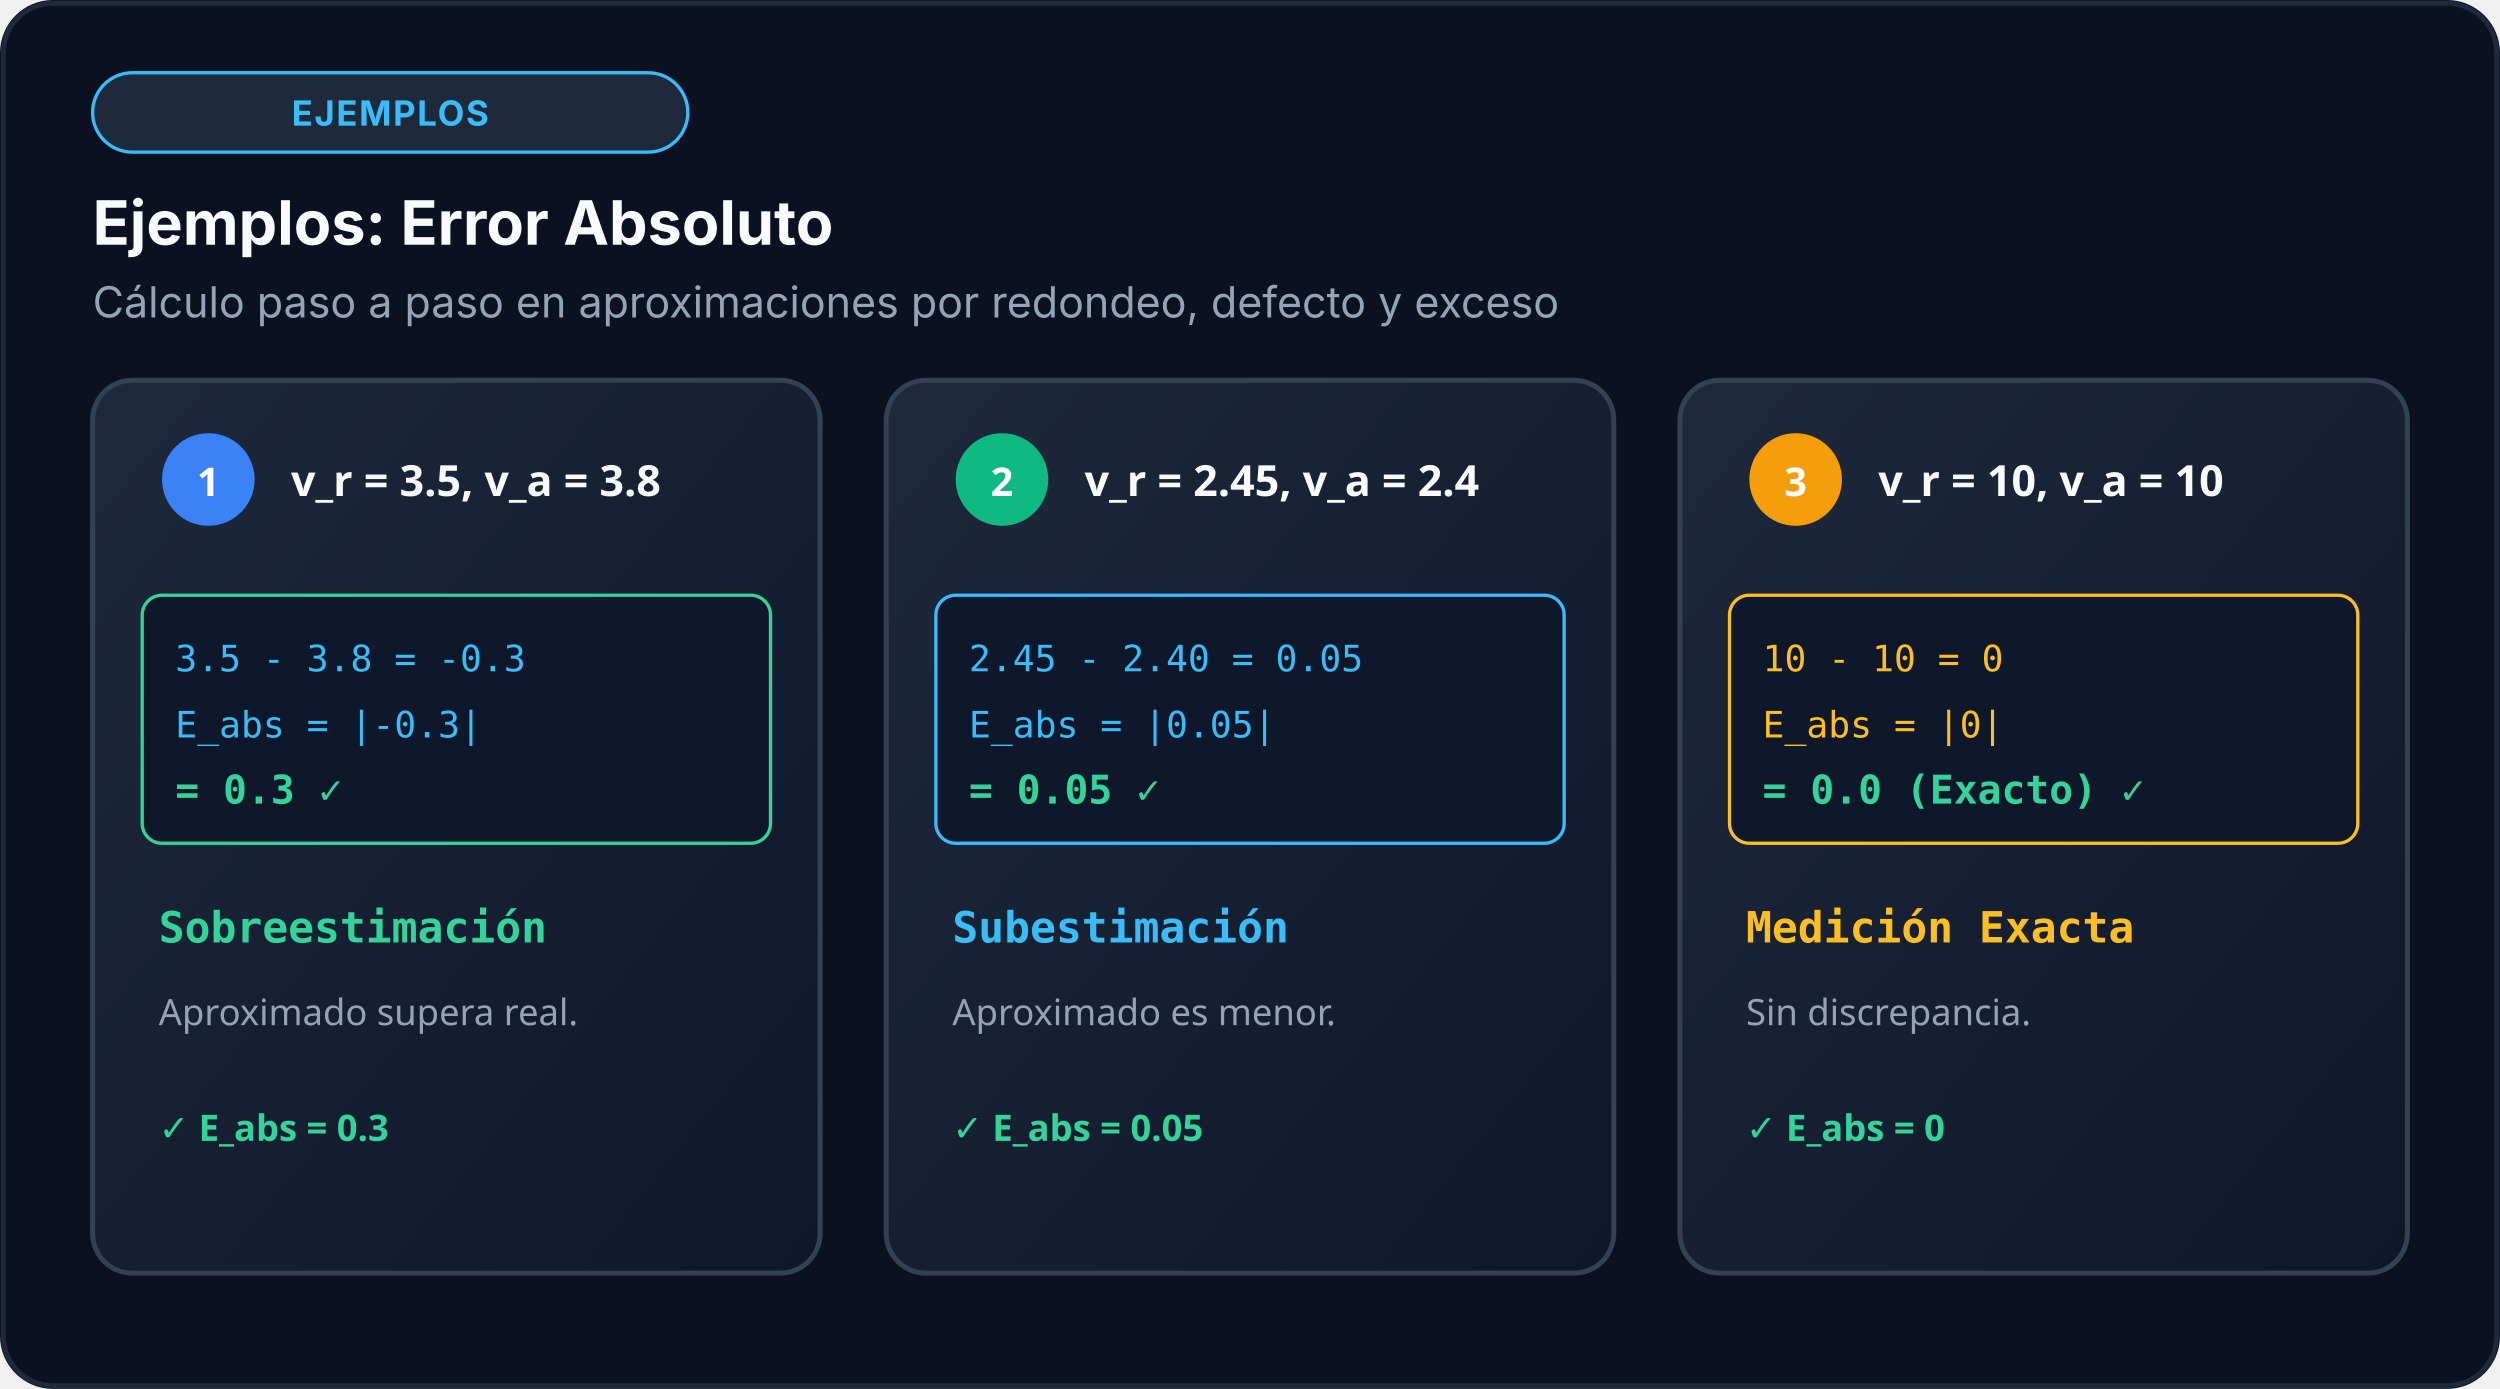
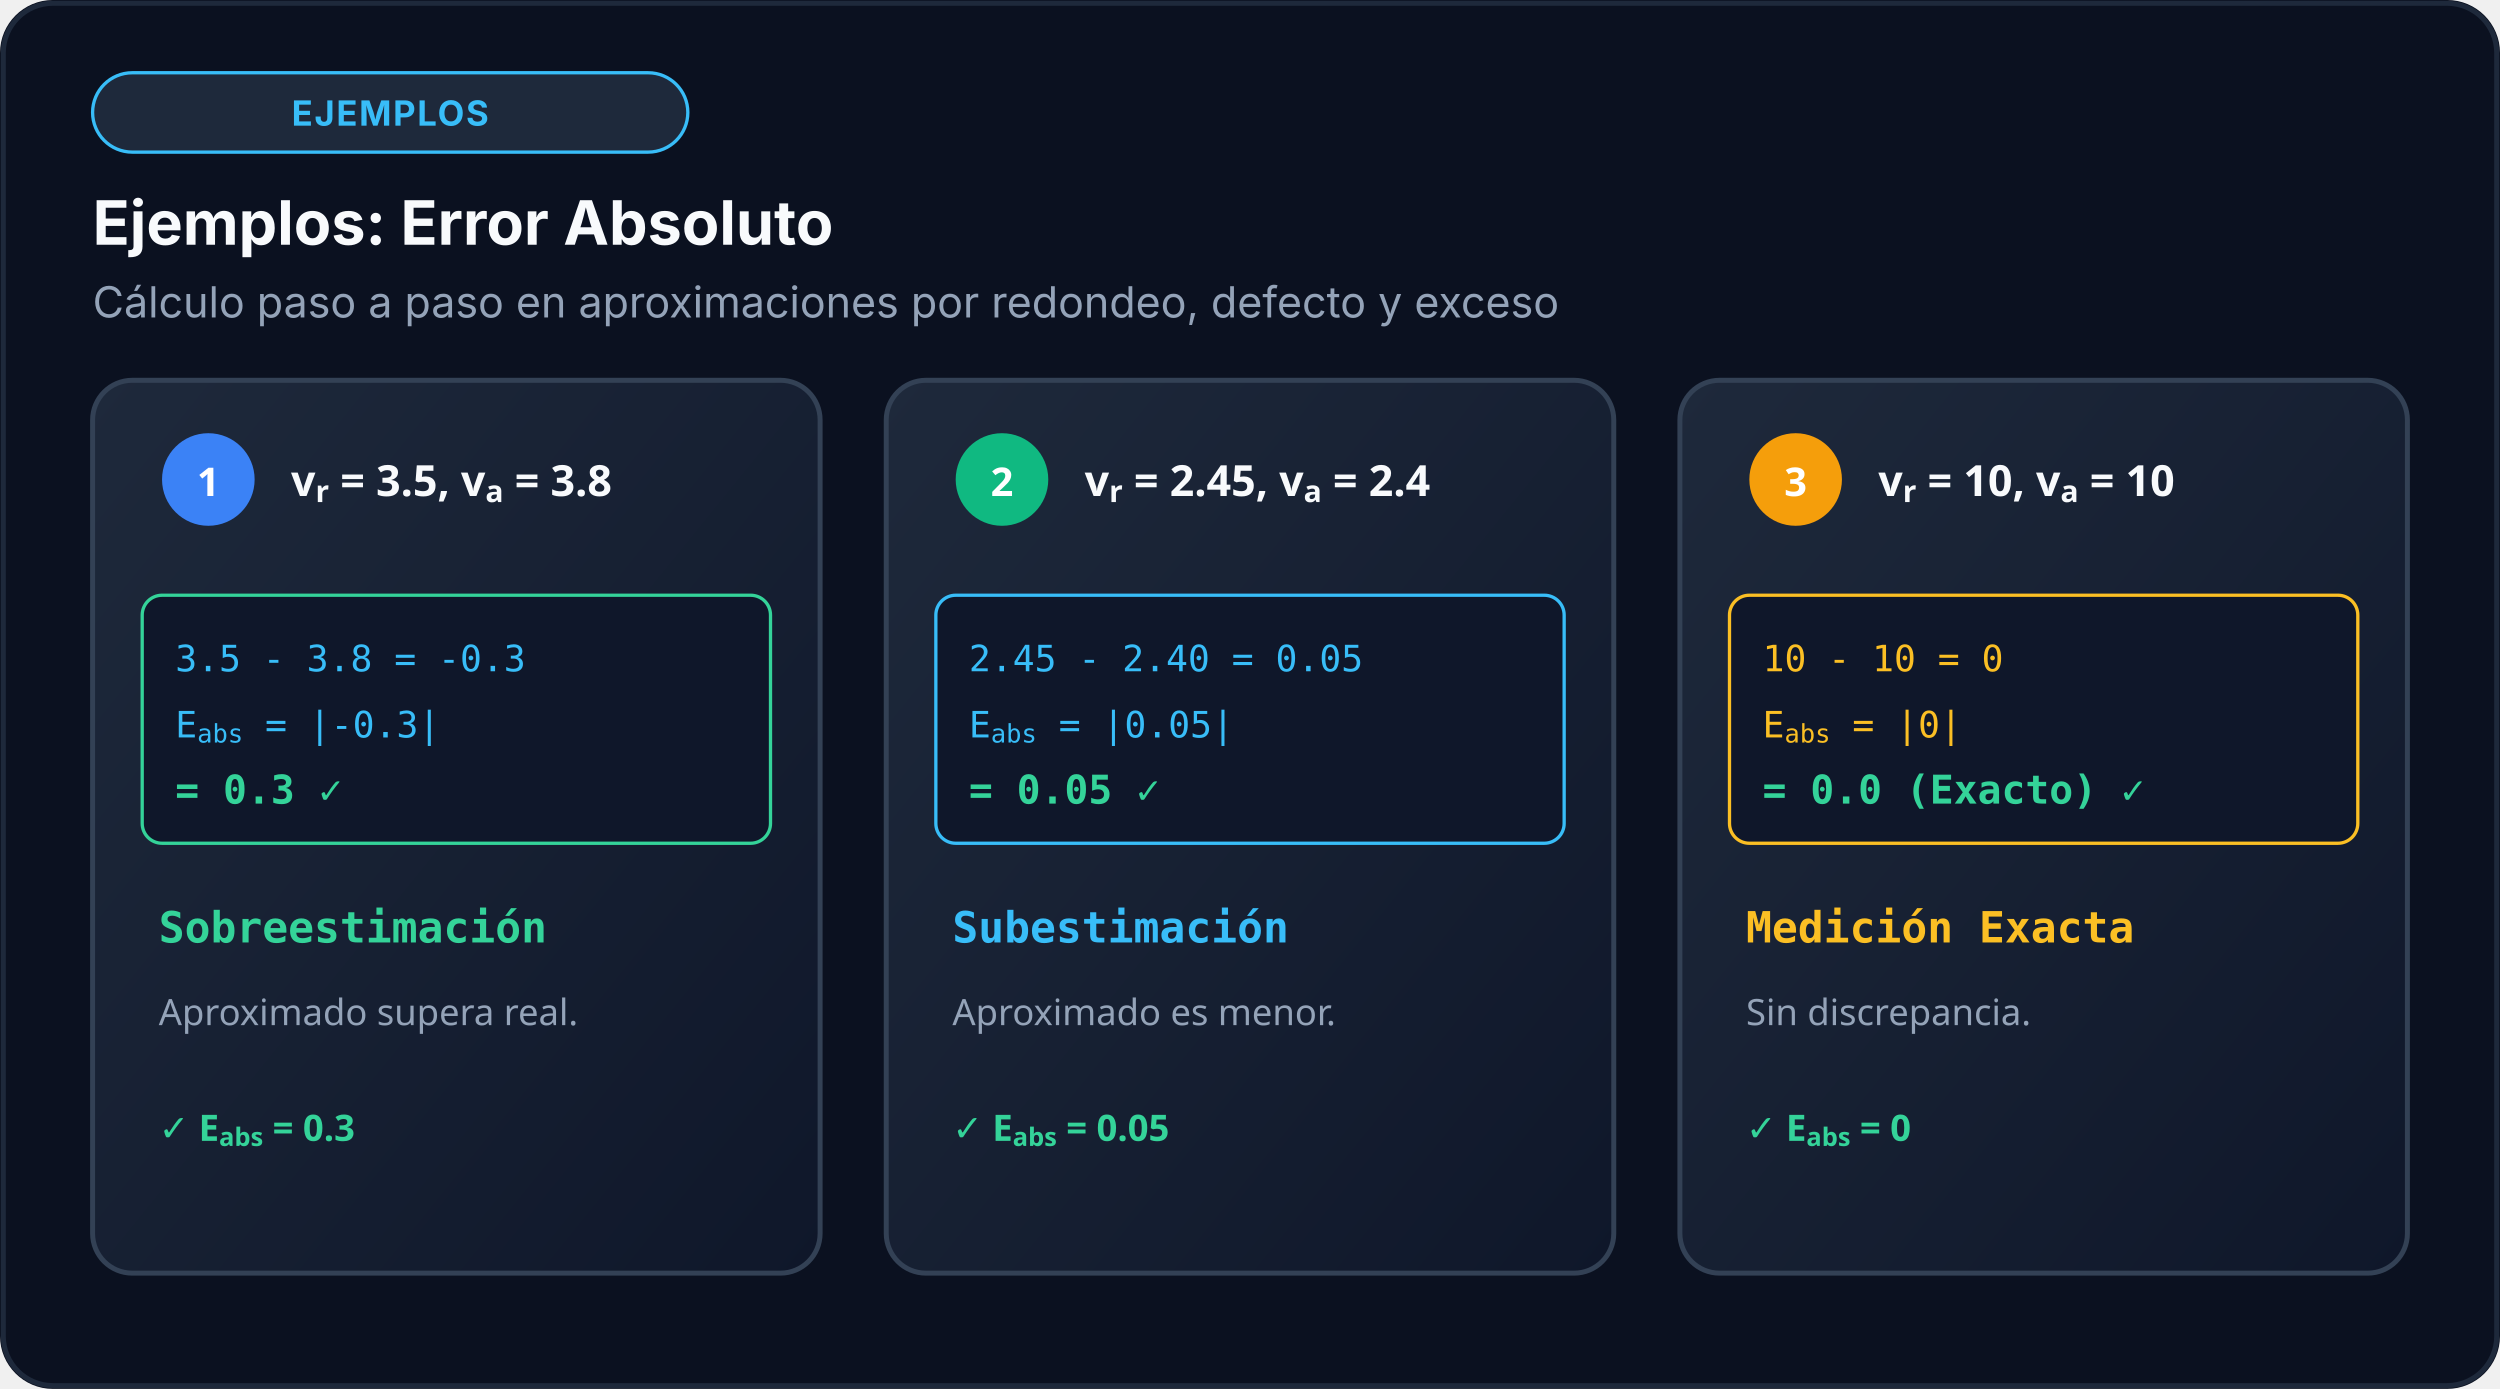
<svg xmlns="http://www.w3.org/2000/svg" viewBox="0 0 756 420" width="100%" height="100%">
  <defs>
    <linearGradient id="cardGrad" x1="0%" y1="0%" x2="100%" y2="100%">
      <stop offset="0%" stop-color="#1e293b" />
      <stop offset="100%" stop-color="#0f172a" />
    </linearGradient>
    <filter id="shadow" x="-4%" y="-4%" width="108%" height="112%">
      <feDropShadow dx="0" dy="3" stdDeviation="4" flood-color="#000000" flood-opacity="0.3" />
    </filter>
  </defs>
  <rect width="756" height="420" rx="16" fill="#0b1120" />
  <rect x="1" y="1" width="754" height="418" rx="15" fill="none" stroke="#1e293b" stroke-width="1.5" />
  <g transform="translate(28, 22)">
    <rect x="0" y="0" width="180" height="24" rx="12" fill="#1e293b" stroke="#38bdf8" stroke-width="1" />
    <text x="90" y="16" fill="#38bdf8" font-family="system-ui, -apple-system, sans-serif" font-size="10.5" font-weight="700" text-anchor="middle" letter-spacing="0.5">EJEMPLOS</text>
    <text x="0" y="52" fill="#f8fafc" font-family="system-ui, -apple-system, sans-serif" font-size="18.5" font-weight="700">Ejemplos: Error Absoluto</text>
    <text x="0" y="74" fill="#94a3b8" font-family="system-ui, -apple-system, sans-serif" font-size="13">Cálculo paso a paso en aproximaciones por redondeo, defecto y exceso</text>
  </g>
  <g transform="translate(28, 115)">
    <g transform="translate(0, 0)">
      <rect width="220" height="270" rx="12" fill="url(#cardGrad)" stroke="#334155" stroke-width="1.5" />
      <circle cx="35" cy="30" r="14" fill="#3b82f6" />
      <text x="35" y="35" fill="#ffffff" font-family="system-ui, sans-serif" font-size="12" font-weight="700" text-anchor="middle">1</text>
-       <text x="60" y="35" fill="#f8fafc" font-family="system-ui, sans-serif" font-size="13" font-weight="700">v_r = 3.5, v_a = 3.8</text>
+       <text x="60" y="35" fill="#f8fafc" font-family="system-ui, sans-serif" font-size="13" font-weight="700">v<tspan baseline-shift="sub" font-size="70%">r</tspan> = 3.5, v<tspan baseline-shift="sub" font-size="70%">a</tspan> = 3.8</text>
      <rect x="15" y="65" width="190" height="75" rx="6" fill="#0f172a" stroke="#34d399" />
      <text x="25" y="88" fill="#38bdf8" font-family="monospace" font-size="11">3.5 - 3.8 = -0.3</text>
-       <text x="25" y="108" fill="#38bdf8" font-family="monospace" font-size="11">E_abs = |-0.3|</text>
+       <text x="25" y="108" fill="#38bdf8" font-family="monospace" font-size="11">E<tspan baseline-shift="sub" font-size="70%">abs</tspan> = |-0.3|</text>
      <text x="25" y="128" fill="#34d399" font-family="monospace" font-size="12" font-weight="700">= 0.3 ✓</text>
      <text x="20" y="170" fill="#34d399" font-family="monospace" font-size="13" font-weight="700">Sobreestimación</text>
      <text x="20" y="195" fill="#94a3b8" font-family="system-ui, sans-serif" font-size="11">Aproximado supera real.</text>
-       <text x="20" y="230" fill="#34d399" font-family="system-ui, sans-serif" font-size="11" font-weight="600">✓ E_abs = 0.3</text>
+       <text x="20" y="230" fill="#34d399" font-family="system-ui, sans-serif" font-size="11" font-weight="600">✓ E<tspan baseline-shift="sub" font-size="70%">abs</tspan> = 0.3</text>
    </g>
    <g transform="translate(240, 0)">
      <rect width="220" height="270" rx="12" fill="url(#cardGrad)" stroke="#334155" stroke-width="1.5" />
      <circle cx="35" cy="30" r="14" fill="#10b981" />
      <text x="35" y="35" fill="#ffffff" font-family="system-ui, sans-serif" font-size="12" font-weight="700" text-anchor="middle">2</text>
-       <text x="60" y="35" fill="#f8fafc" font-family="system-ui, sans-serif" font-size="13" font-weight="700">v_r = 2.45, v_a = 2.4</text>
+       <text x="60" y="35" fill="#f8fafc" font-family="system-ui, sans-serif" font-size="13" font-weight="700">v<tspan baseline-shift="sub" font-size="70%">r</tspan> = 2.45, v<tspan baseline-shift="sub" font-size="70%">a</tspan> = 2.4</text>
      <rect x="15" y="65" width="190" height="75" rx="6" fill="#0f172a" stroke="#38bdf8" />
      <text x="25" y="88" fill="#38bdf8" font-family="monospace" font-size="11">2.45 - 2.40 = 0.05</text>
-       <text x="25" y="108" fill="#38bdf8" font-family="monospace" font-size="11">E_abs = |0.05|</text>
+       <text x="25" y="108" fill="#38bdf8" font-family="monospace" font-size="11">E<tspan baseline-shift="sub" font-size="70%">abs</tspan> = |0.05|</text>
      <text x="25" y="128" fill="#34d399" font-family="monospace" font-size="12" font-weight="700">= 0.05 ✓</text>
      <text x="20" y="170" fill="#38bdf8" font-family="monospace" font-size="13" font-weight="700">Subestimación</text>
      <text x="20" y="195" fill="#94a3b8" font-family="system-ui, sans-serif" font-size="11">Aproximado es menor.</text>
-       <text x="20" y="230" fill="#34d399" font-family="system-ui, sans-serif" font-size="11" font-weight="600">✓ E_abs = 0.05</text>
+       <text x="20" y="230" fill="#34d399" font-family="system-ui, sans-serif" font-size="11" font-weight="600">✓ E<tspan baseline-shift="sub" font-size="70%">abs</tspan> = 0.05</text>
    </g>
    <g transform="translate(480, 0)">
      <rect width="220" height="270" rx="12" fill="url(#cardGrad)" stroke="#334155" stroke-width="1.5" />
      <circle cx="35" cy="30" r="14" fill="#f59e0b" />
      <text x="35" y="35" fill="#ffffff" font-family="system-ui, sans-serif" font-size="12" font-weight="700" text-anchor="middle">3</text>
-       <text x="60" y="35" fill="#f8fafc" font-family="system-ui, sans-serif" font-size="13" font-weight="700">v_r = 10, v_a = 10</text>
+       <text x="60" y="35" fill="#f8fafc" font-family="system-ui, sans-serif" font-size="13" font-weight="700">v<tspan baseline-shift="sub" font-size="70%">r</tspan> = 10, v<tspan baseline-shift="sub" font-size="70%">a</tspan> = 10</text>
      <rect x="15" y="65" width="190" height="75" rx="6" fill="#0f172a" stroke="#fbbf24" />
      <text x="25" y="88" fill="#fbbf24" font-family="monospace" font-size="11">10 - 10 = 0</text>
-       <text x="25" y="108" fill="#fbbf24" font-family="monospace" font-size="11">E_abs = |0|</text>
+       <text x="25" y="108" fill="#fbbf24" font-family="monospace" font-size="11">E<tspan baseline-shift="sub" font-size="70%">abs</tspan> = |0|</text>
      <text x="25" y="128" fill="#34d399" font-family="monospace" font-size="12" font-weight="700">= 0.0 (Exacto) ✓</text>
      <text x="20" y="170" fill="#fbbf24" font-family="monospace" font-size="13" font-weight="700">Medición Exacta</text>
      <text x="20" y="195" fill="#94a3b8" font-family="system-ui, sans-serif" font-size="11">Sin discrepancia.</text>
-       <text x="20" y="230" fill="#34d399" font-family="system-ui, sans-serif" font-size="11" font-weight="600">✓ E_abs = 0</text>
+       <text x="20" y="230" fill="#34d399" font-family="system-ui, sans-serif" font-size="11" font-weight="600">✓ E<tspan baseline-shift="sub" font-size="70%">abs</tspan> = 0</text>
    </g>
  </g>
</svg>
